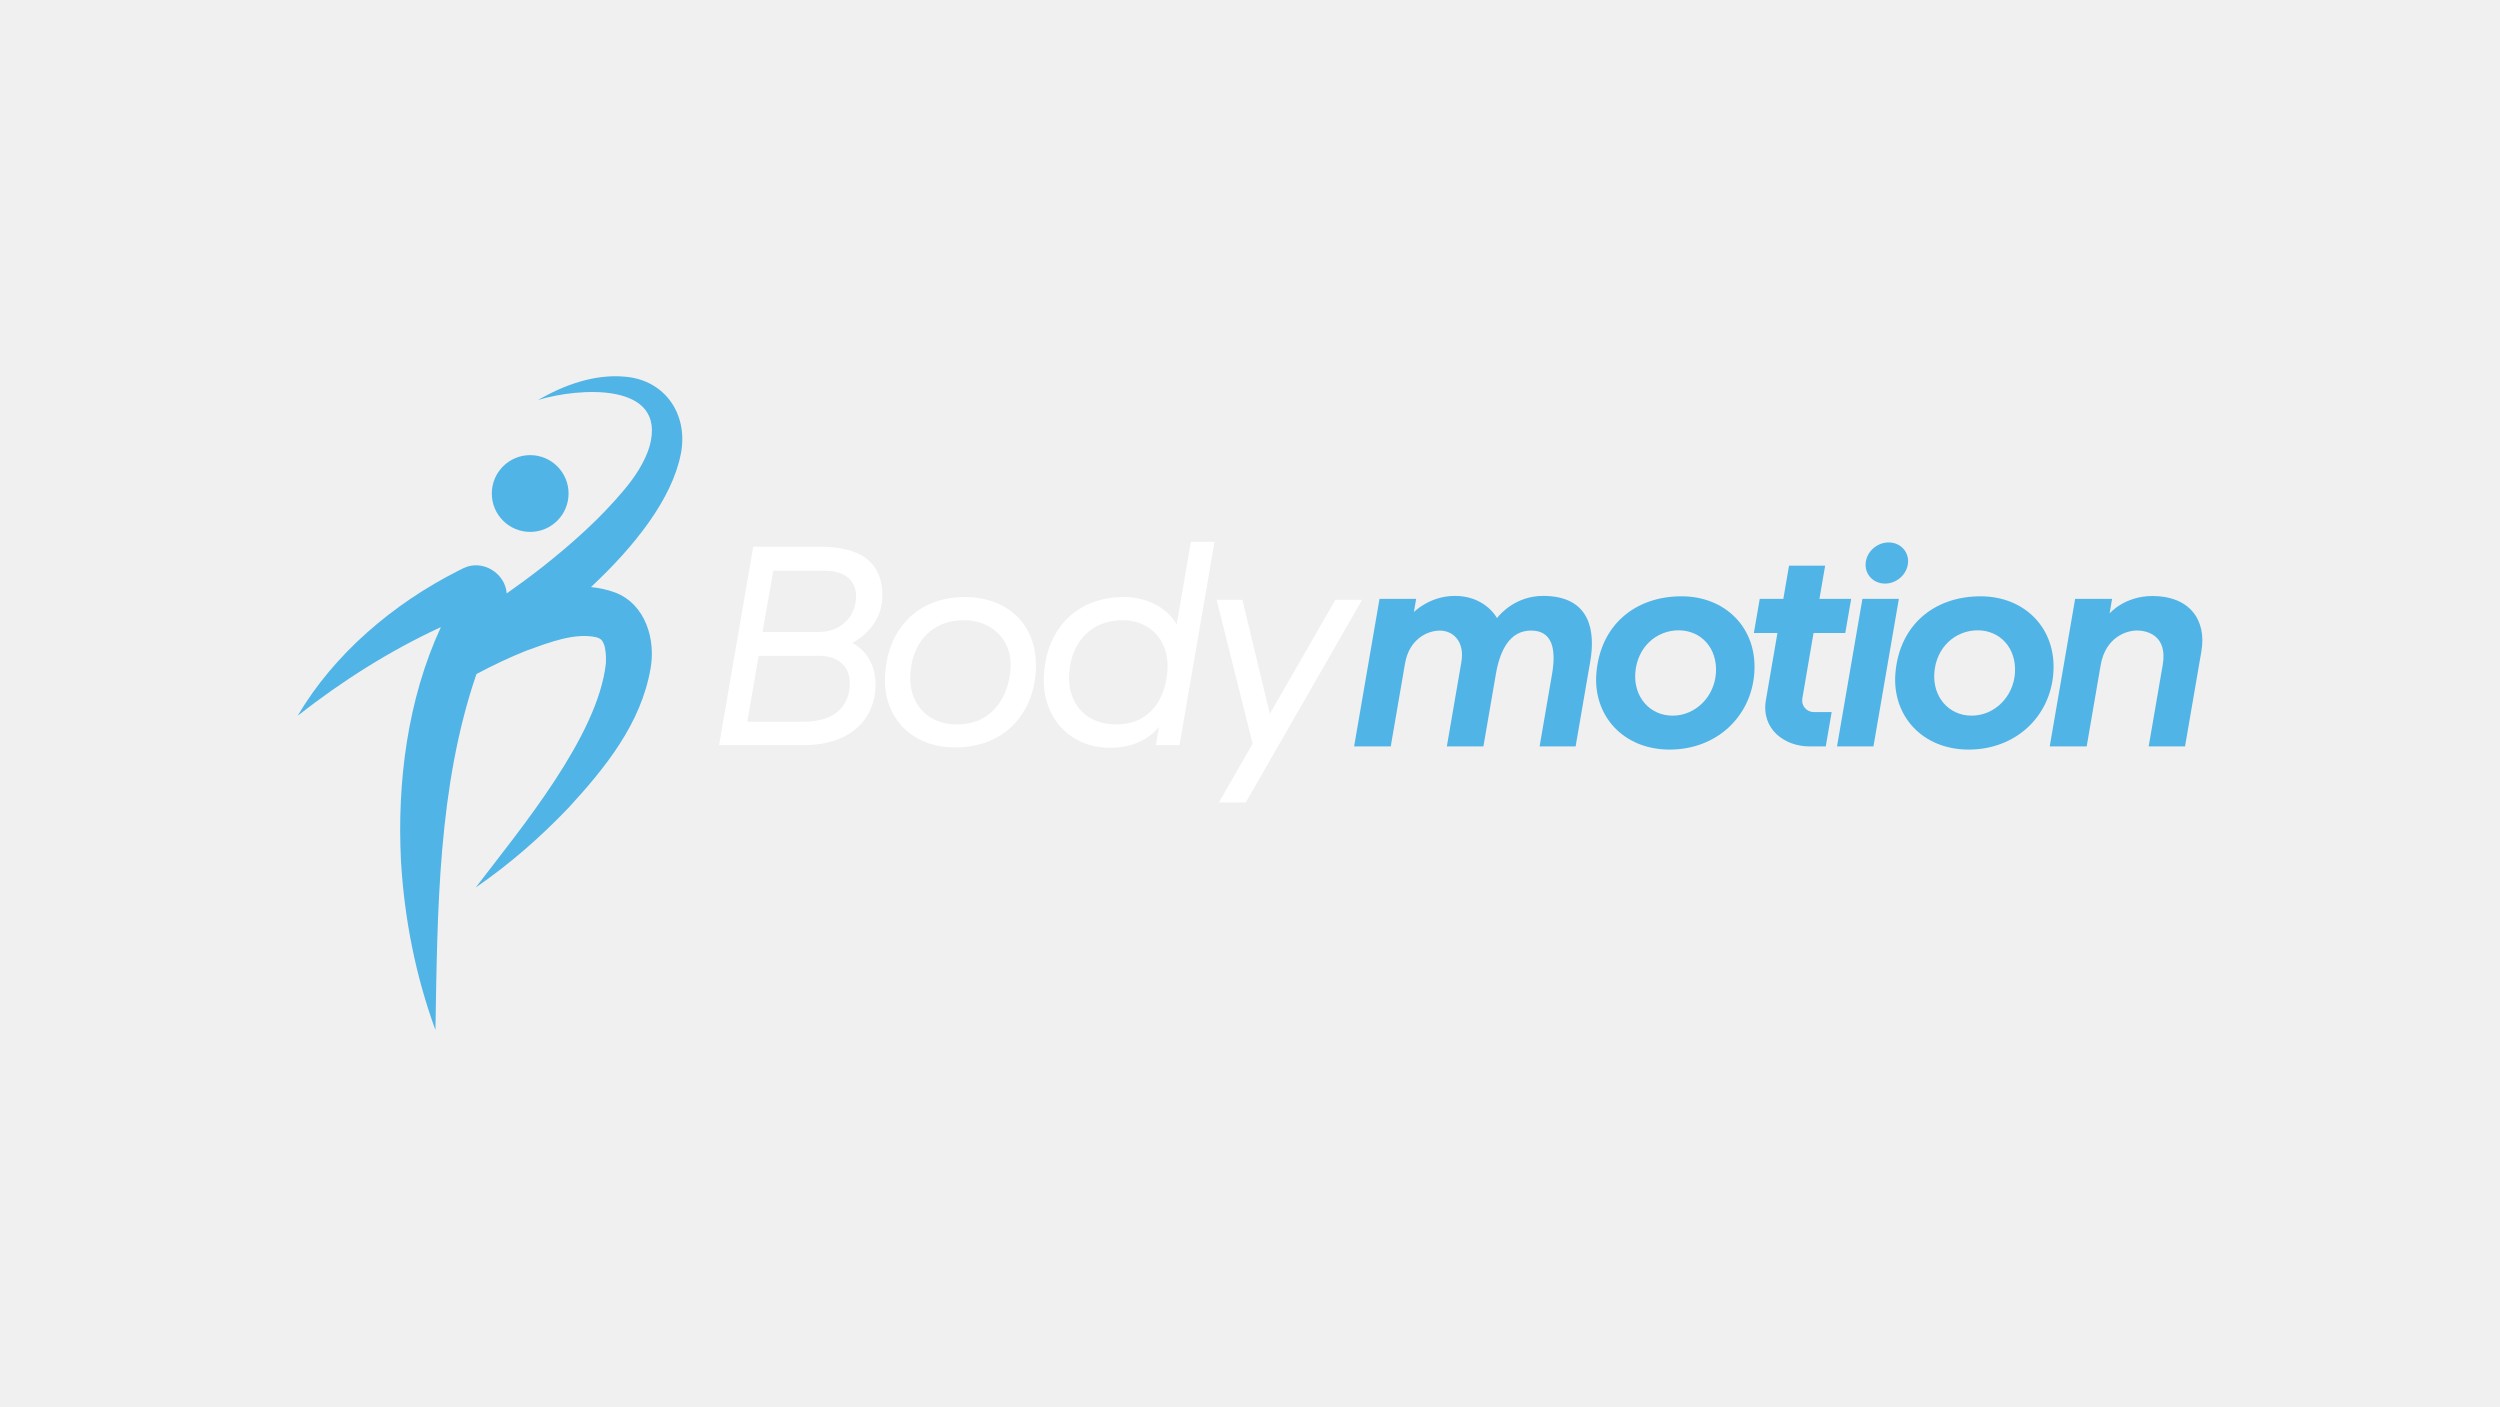
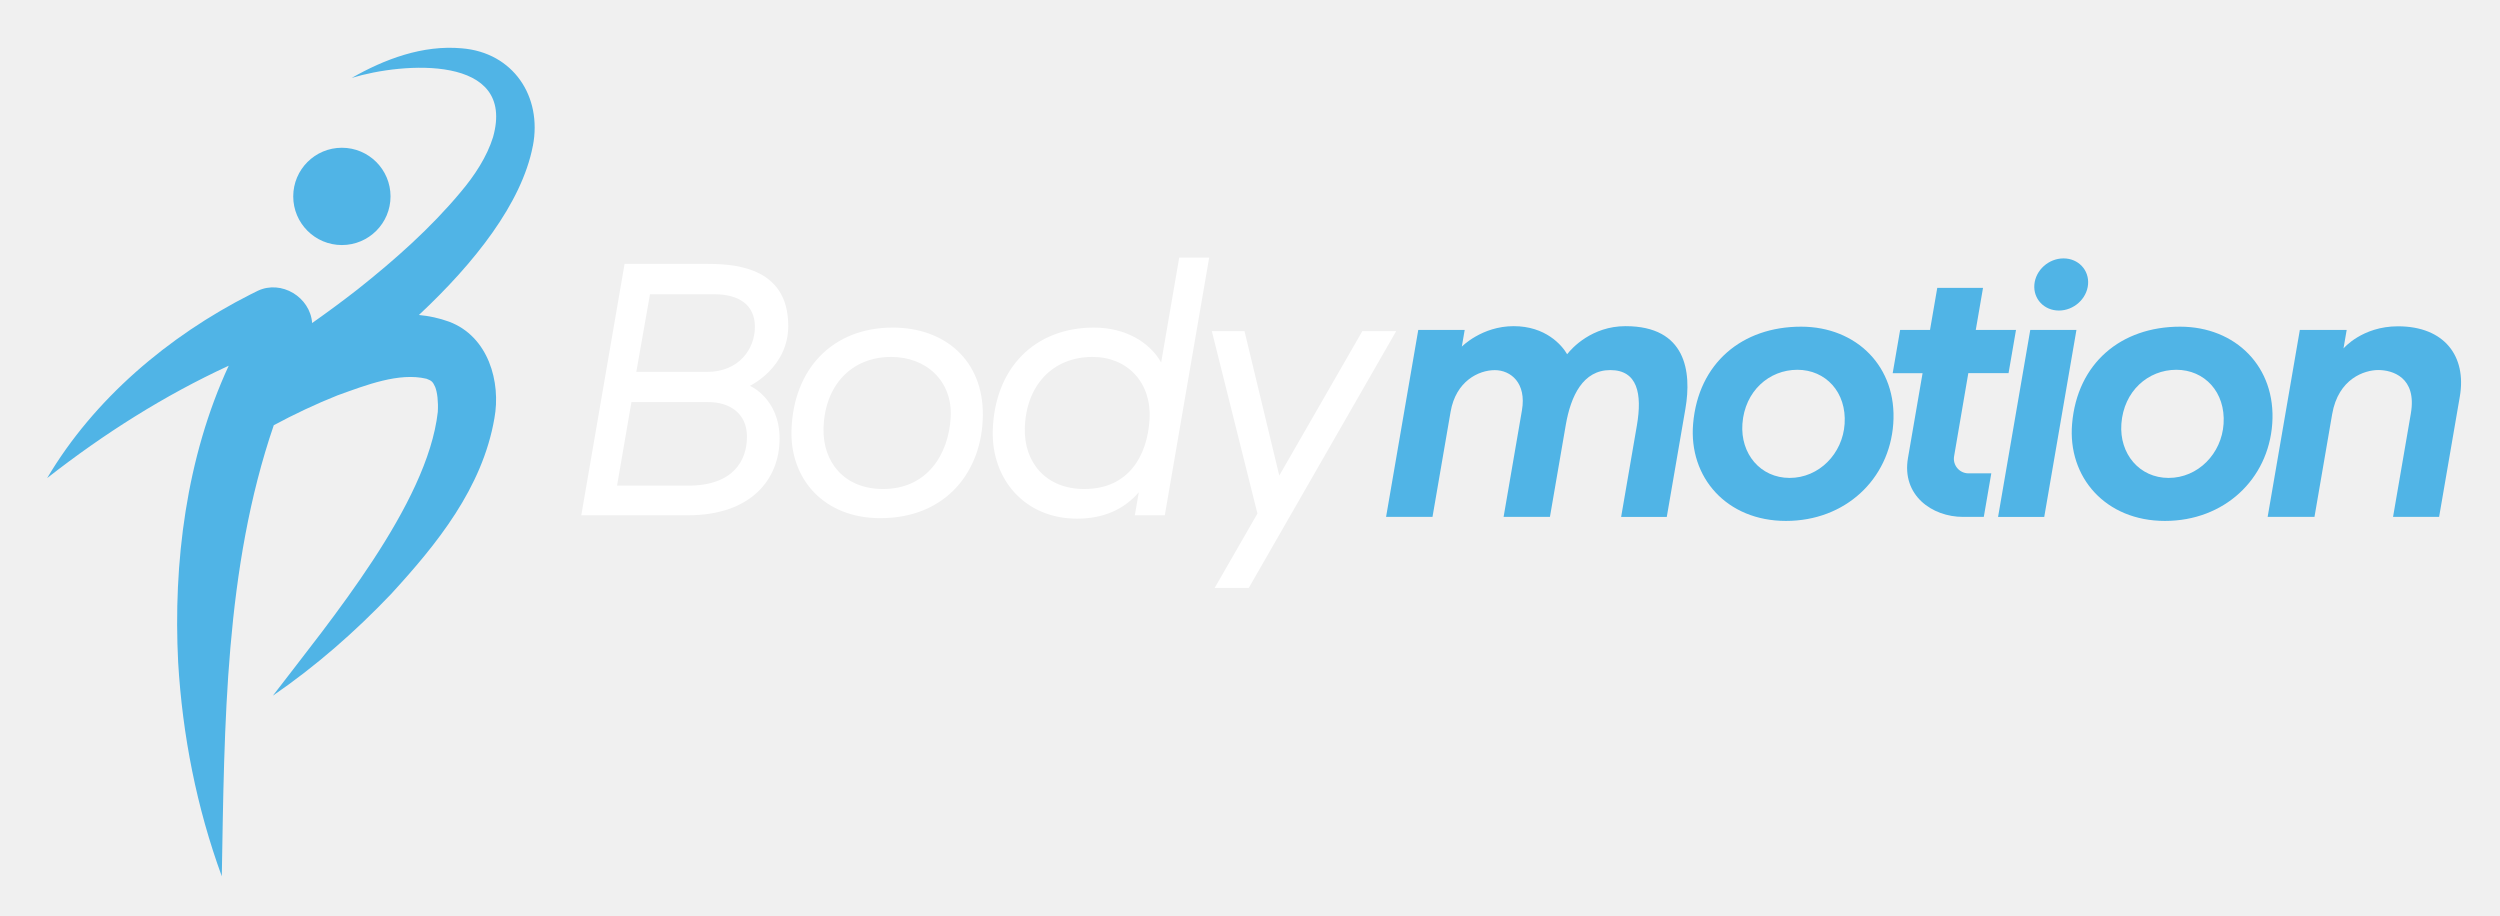
- <svg xmlns="http://www.w3.org/2000/svg" id="Camada_1" version="1.1" viewBox="0 0 1920 1080">
+ <svg xmlns="http://www.w3.org/2000/svg" id="Camada_1" version="1.1" viewBox="200 260 1515 555">
  <defs>
    <style>
      .st0 {
        fill: #50b4e6;
      }

      .st1 {
        fill: #fff;
      }
    </style>
  </defs>
  <g>
    <path class="st0" d="M522.91,348.48c5.84-30.05-11.97-56.65-42.98-59.19-23.73-2.19-46.99,6.6-66.79,17.93,30.97-9.55,99.86-14.48,85.63,35.93-3.63,11.67-10.97,23.08-19.78,33.46-18.1,21.67-39.72,40.86-62.32,58.78-8.92,6.97-18.15,13.75-27.51,20.37-1.18-15.74-18.64-26.33-33.01-19.51l-.48.24s-3.84,1.91-3.84,1.91c-49.87,25.26-95.02,63.55-123.23,111.29,34.43-26.92,70.86-50,110-68.07-25.75,55.69-33.7,119.51-30.64,179.7,2.59,44.2,11.23,88.15,26.45,129.72,1.64-92.28,1.79-186.63,31.5-273.36,12.1-6.53,25.67-12.94,38.54-18.06,17.65-6.36,37.3-14.04,53.99-10.1,3.12,1.18,3.78,1.74,5.24,4.89,1.36,3.28,2,9.28,1.62,15.27-6.29,55.94-65.38,126.66-99.95,171.91,26.03-17.87,49.79-38.67,71.61-61.56,27.76-30.26,55.32-64.19,62.63-106.43,4.08-21.98-3.55-49.71-27.46-58.66-6.11-2.23-12.21-3.48-18.27-4.06,33.65-31.45,62.38-67.8,69.03-102.4Z" />
    <path class="st0" d="M407.18,408.5c16.28,0,29.48-13.2,29.48-29.48s-13.2-29.48-29.48-29.48-29.48,13.2-29.48,29.48,13.2,29.48,29.48,29.48Z" />
  </g>
  <g>
    <g>
      <path class="st0" d="M1087.6,459.94h-28.13l-19.51,113.3h28.13s7.75-45.02,10.97-63.7c3.22-18.68,17.1-25.24,26.78-25.24s19.31,7.79,16.46,24.34c-2.85,16.55-11.12,64.6-11.12,64.6h28.08s6.49-37.7,9.58-55.61c3.08-17.91,10.53-33.36,27-33.36s19.42,14.31,16.12,33.51c-3.31,19.2-9.55,55.47-9.55,55.47h27.66s7.44-43.2,11.29-65.58c3.85-22.37.45-50.02-36.26-50.02-20.37,0-32.51,13.24-35.41,17.01-3.23-5.6-13.13-17.01-32.4-17.01s-31.43,12.4-31.43,12.4l1.74-10.1Z" />
      <path class="st0" d="M1291.46,457.96c-35.67,0-62.29,22.01-65.43,58.86-2.77,32.49,20.35,58.86,56.25,58.86s62.62-25.12,65.04-58.86c2.47-34.53-22.27-58.86-55.86-58.86ZM1317.84,516.85c-1.18,18.1-15.53,32.77-33.3,32.77s-29.94-14.68-28.64-32.77c1.43-19.87,16.21-32.76,33.31-32.76s29.9,13.54,28.63,32.76Z" />
      <path class="st0" d="M1521.12,457.96c-35.67,0-62.29,22.01-65.43,58.86-2.77,32.49,20.35,58.86,56.25,58.86s62.62-25.12,65.04-58.86c2.47-34.53-22.27-58.86-55.86-58.86ZM1547.49,516.85c-1.18,18.1-15.53,32.77-33.3,32.77s-29.94-14.68-28.64-32.77c1.43-19.87,16.21-32.76,33.31-32.76s29.9,13.54,28.63,32.76Z" />
      <path class="st0" d="M1401.69,434.45h-27.71l-4.39,25.49h-18.11l-4.51,26.2h18.11l-8.85,51.42c-3.88,22.55,14.5,35.68,33.42,35.68h12.53l4.54-26.39h-13.81c-5.49,0-9.66-4.94-8.73-10.35l8.62-50.37h24.38l4.52-26.2h-24.38l4.39-25.49Z" />
      <polygon class="st0" points="1430.34 459.94 1458.32 459.94 1438.81 573.25 1410.83 573.25 1430.34 459.94" />
      <path class="st0" d="M1432.83,432.39c-.77,8.73,5.89,15.8,14.87,15.8s16.89-7.08,17.66-15.8c.77-8.73-5.89-15.8-14.87-15.8s-16.89,7.08-17.66,15.8Z" />
      <path class="st0" d="M1622.08,459.94h-28.38l-19.51,113.3h28.38s6.98-40.52,10.71-62.21c3.73-21.68,19.69-26.79,27.98-26.79s23.52,4.21,19.71,26.37c-3.82,22.16-10.78,62.62-10.78,62.62h27.91s8.37-48.61,12.56-72.96c4.19-24.34-9.3-42.53-37.5-42.53-21.74,0-33,13.41-33,13.41l1.93-11.22Z" />
    </g>
    <path class="st1" d="M654.43,493.81s23.25-10.98,23.25-36.31c0-36.89-34.58-37.61-50.81-37.61h-48.37l-26.24,152.37h64.6c38.47,0,55.57-22.01,55.57-46.44s-18.01-32.01-18.01-32.01ZM593.89,438.32h39.04c14.79,0,24.54,6.38,24.54,19.73s-9.58,27.32-29.06,27.32h-42.81l8.29-47.05ZM617.1,554.29h-43.17l8.72-50.62h46.62c12.7,0,23.39,6.63,23.39,20.97s-8.22,29.65-35.56,29.65Z" />
    <polygon class="st1" points="1025.57 460.67 975.24 548.19 954.17 460.67 934.37 460.67 962.01 571.2 936.09 616.27 956.76 616.27 1046.09 460.67 1025.57 460.67" />
    <path class="st1" d="M740.95,458.52c-36.15,0-60.25,24.77-61.31,62.41-.81,29.51,19.77,53.08,53.82,53.08,40.23,0,61.9-28.79,62.15-62.46.25-33.21-23.02-53.04-54.66-53.04ZM776.12,513.04c-1.3,22.11-14.08,43.3-41.01,43.3-23.66,0-36.6-16.51-36.05-36.84.71-25.94,16.85-43.2,41.05-43.2,21.2,0,37.29,14.64,36.01,36.74Z" />
    <path class="st1" d="M914.6,416.13l-10.94,63.54c-6.83-12.13-21.45-21.15-40.73-21.15-36.15,0-60.25,24.77-61.31,62.41-.81,29.51,19.41,53.38,51.06,53.38,16.92,0,29.03-6.26,37.43-16l-2.4,13.94h18.16l26.89-156.13h-18.16ZM857.09,556.34c-23.66,0-36.6-16.51-36.05-36.84.71-25.94,16.85-43.2,41.05-43.2,21.2,0,35.84,15.61,34.55,37.71-1.3,22.11-12.63,42.33-39.56,42.33Z" />
  </g>
</svg>
